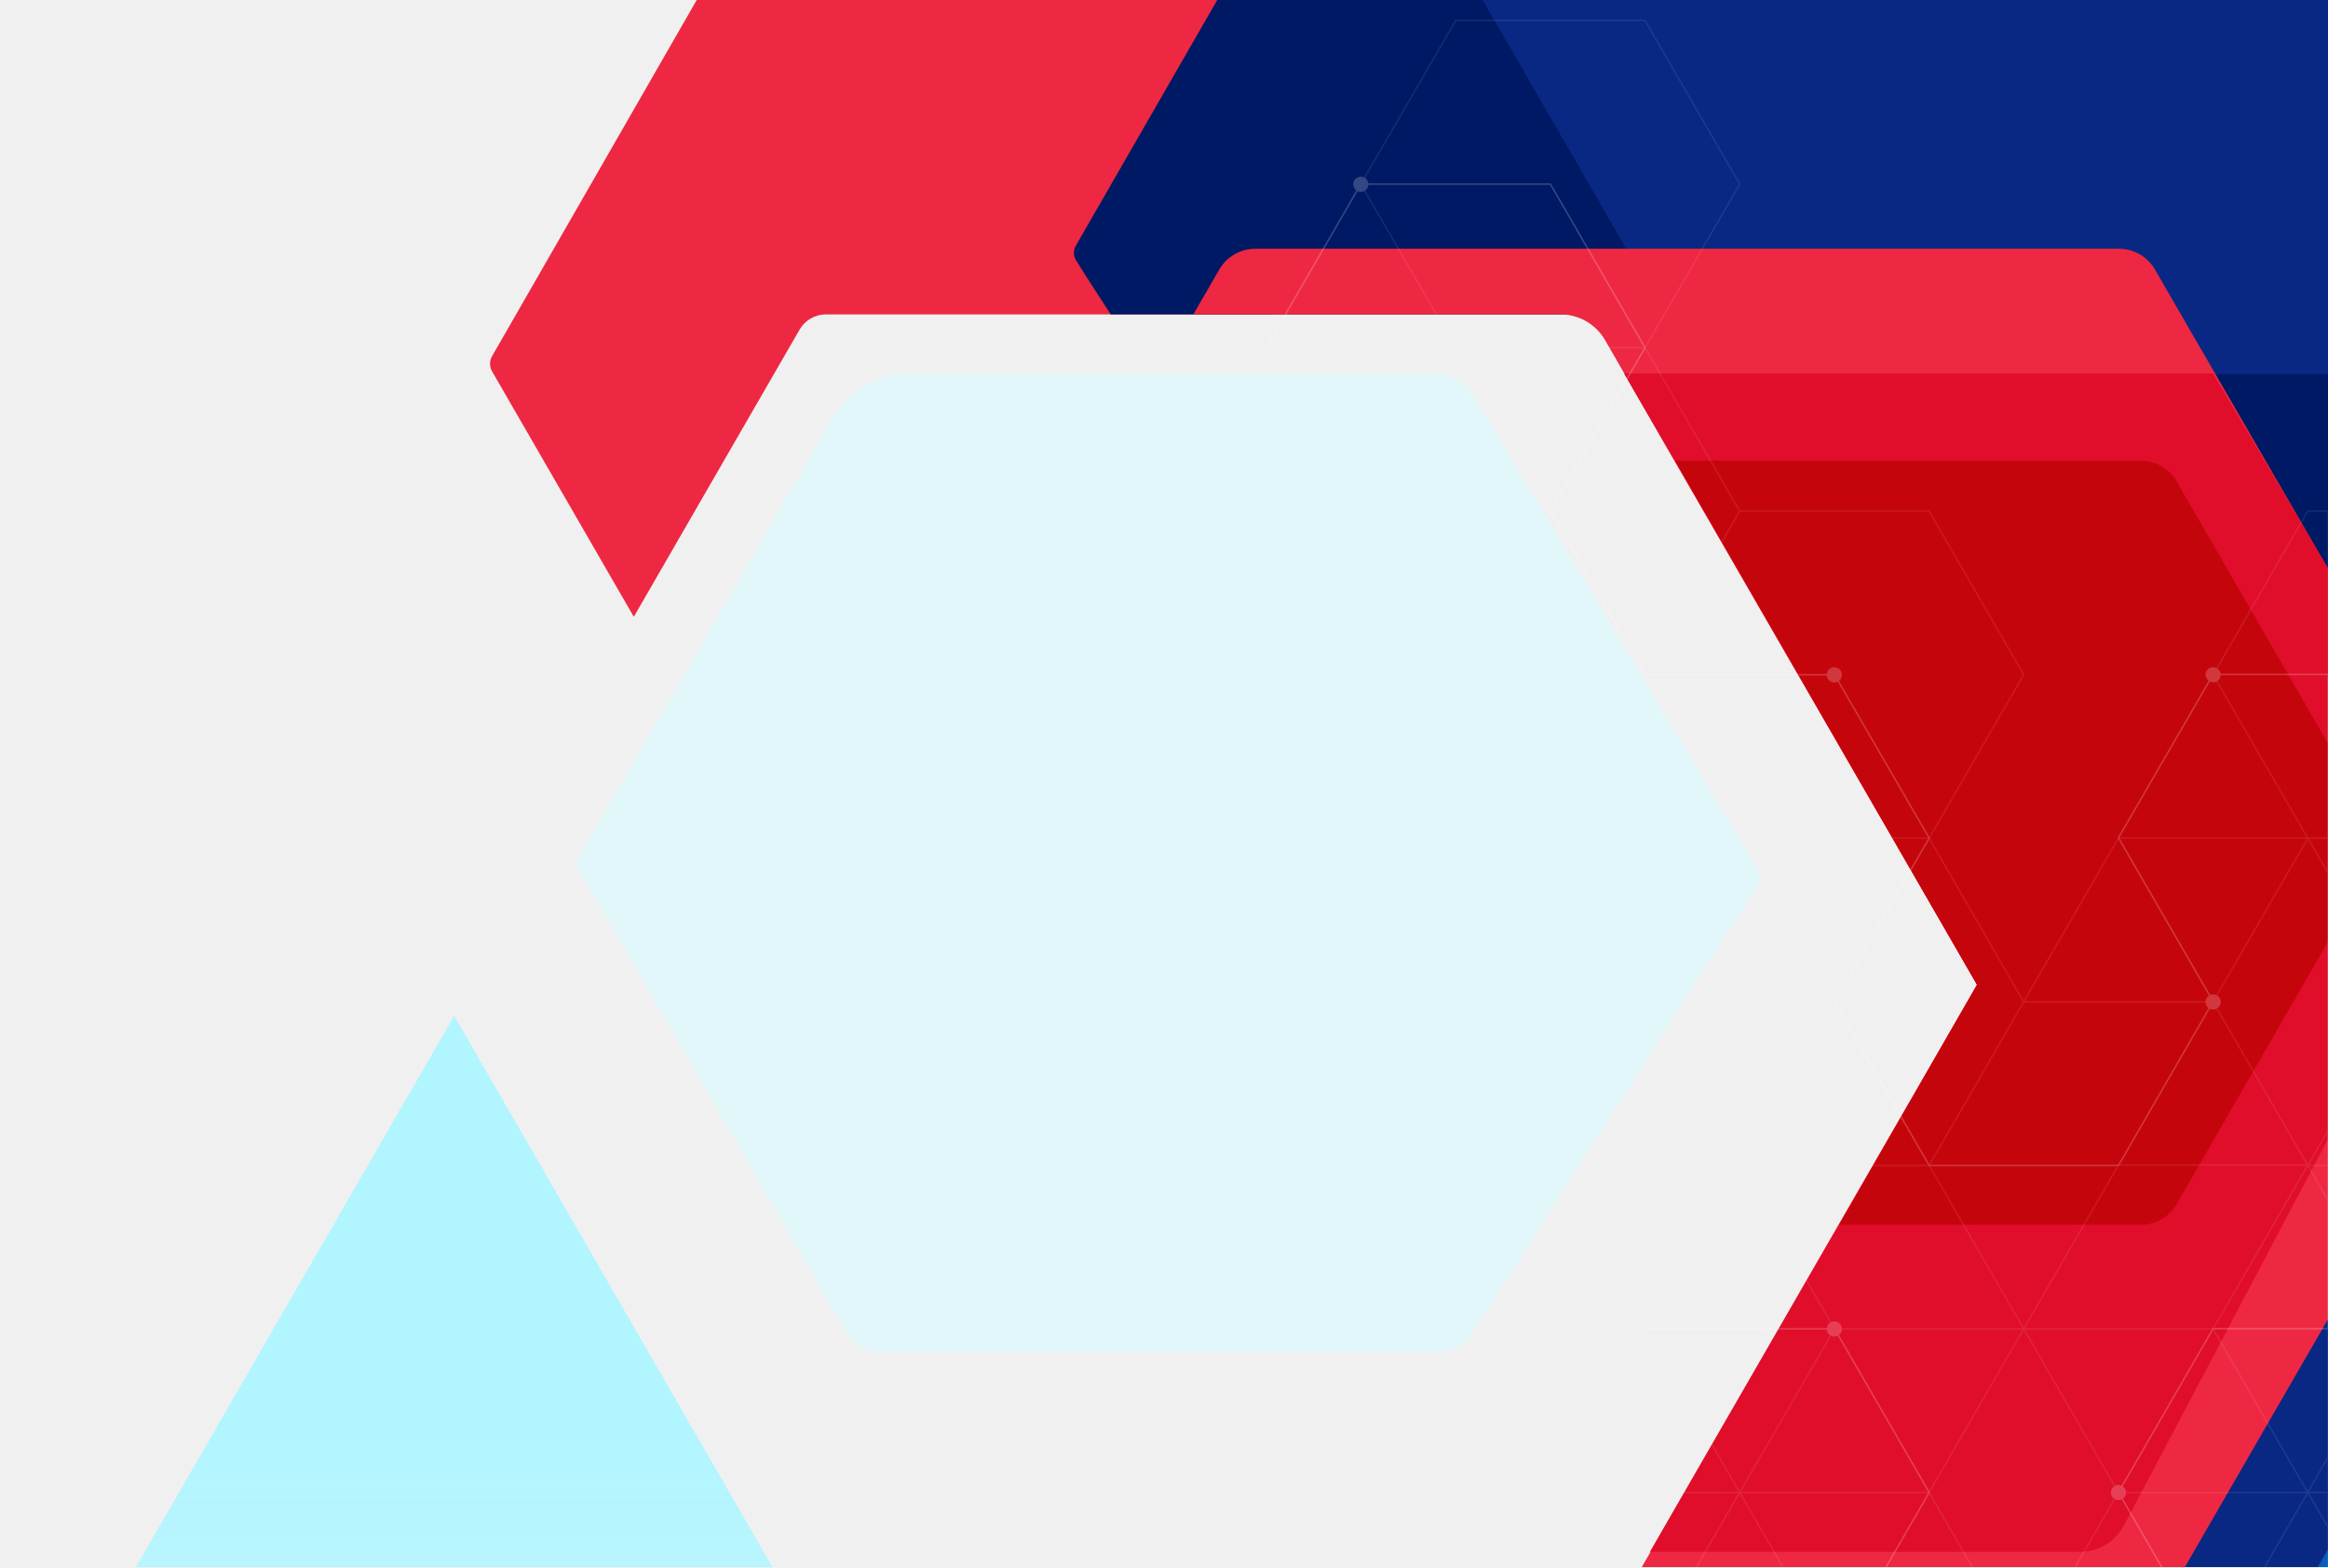
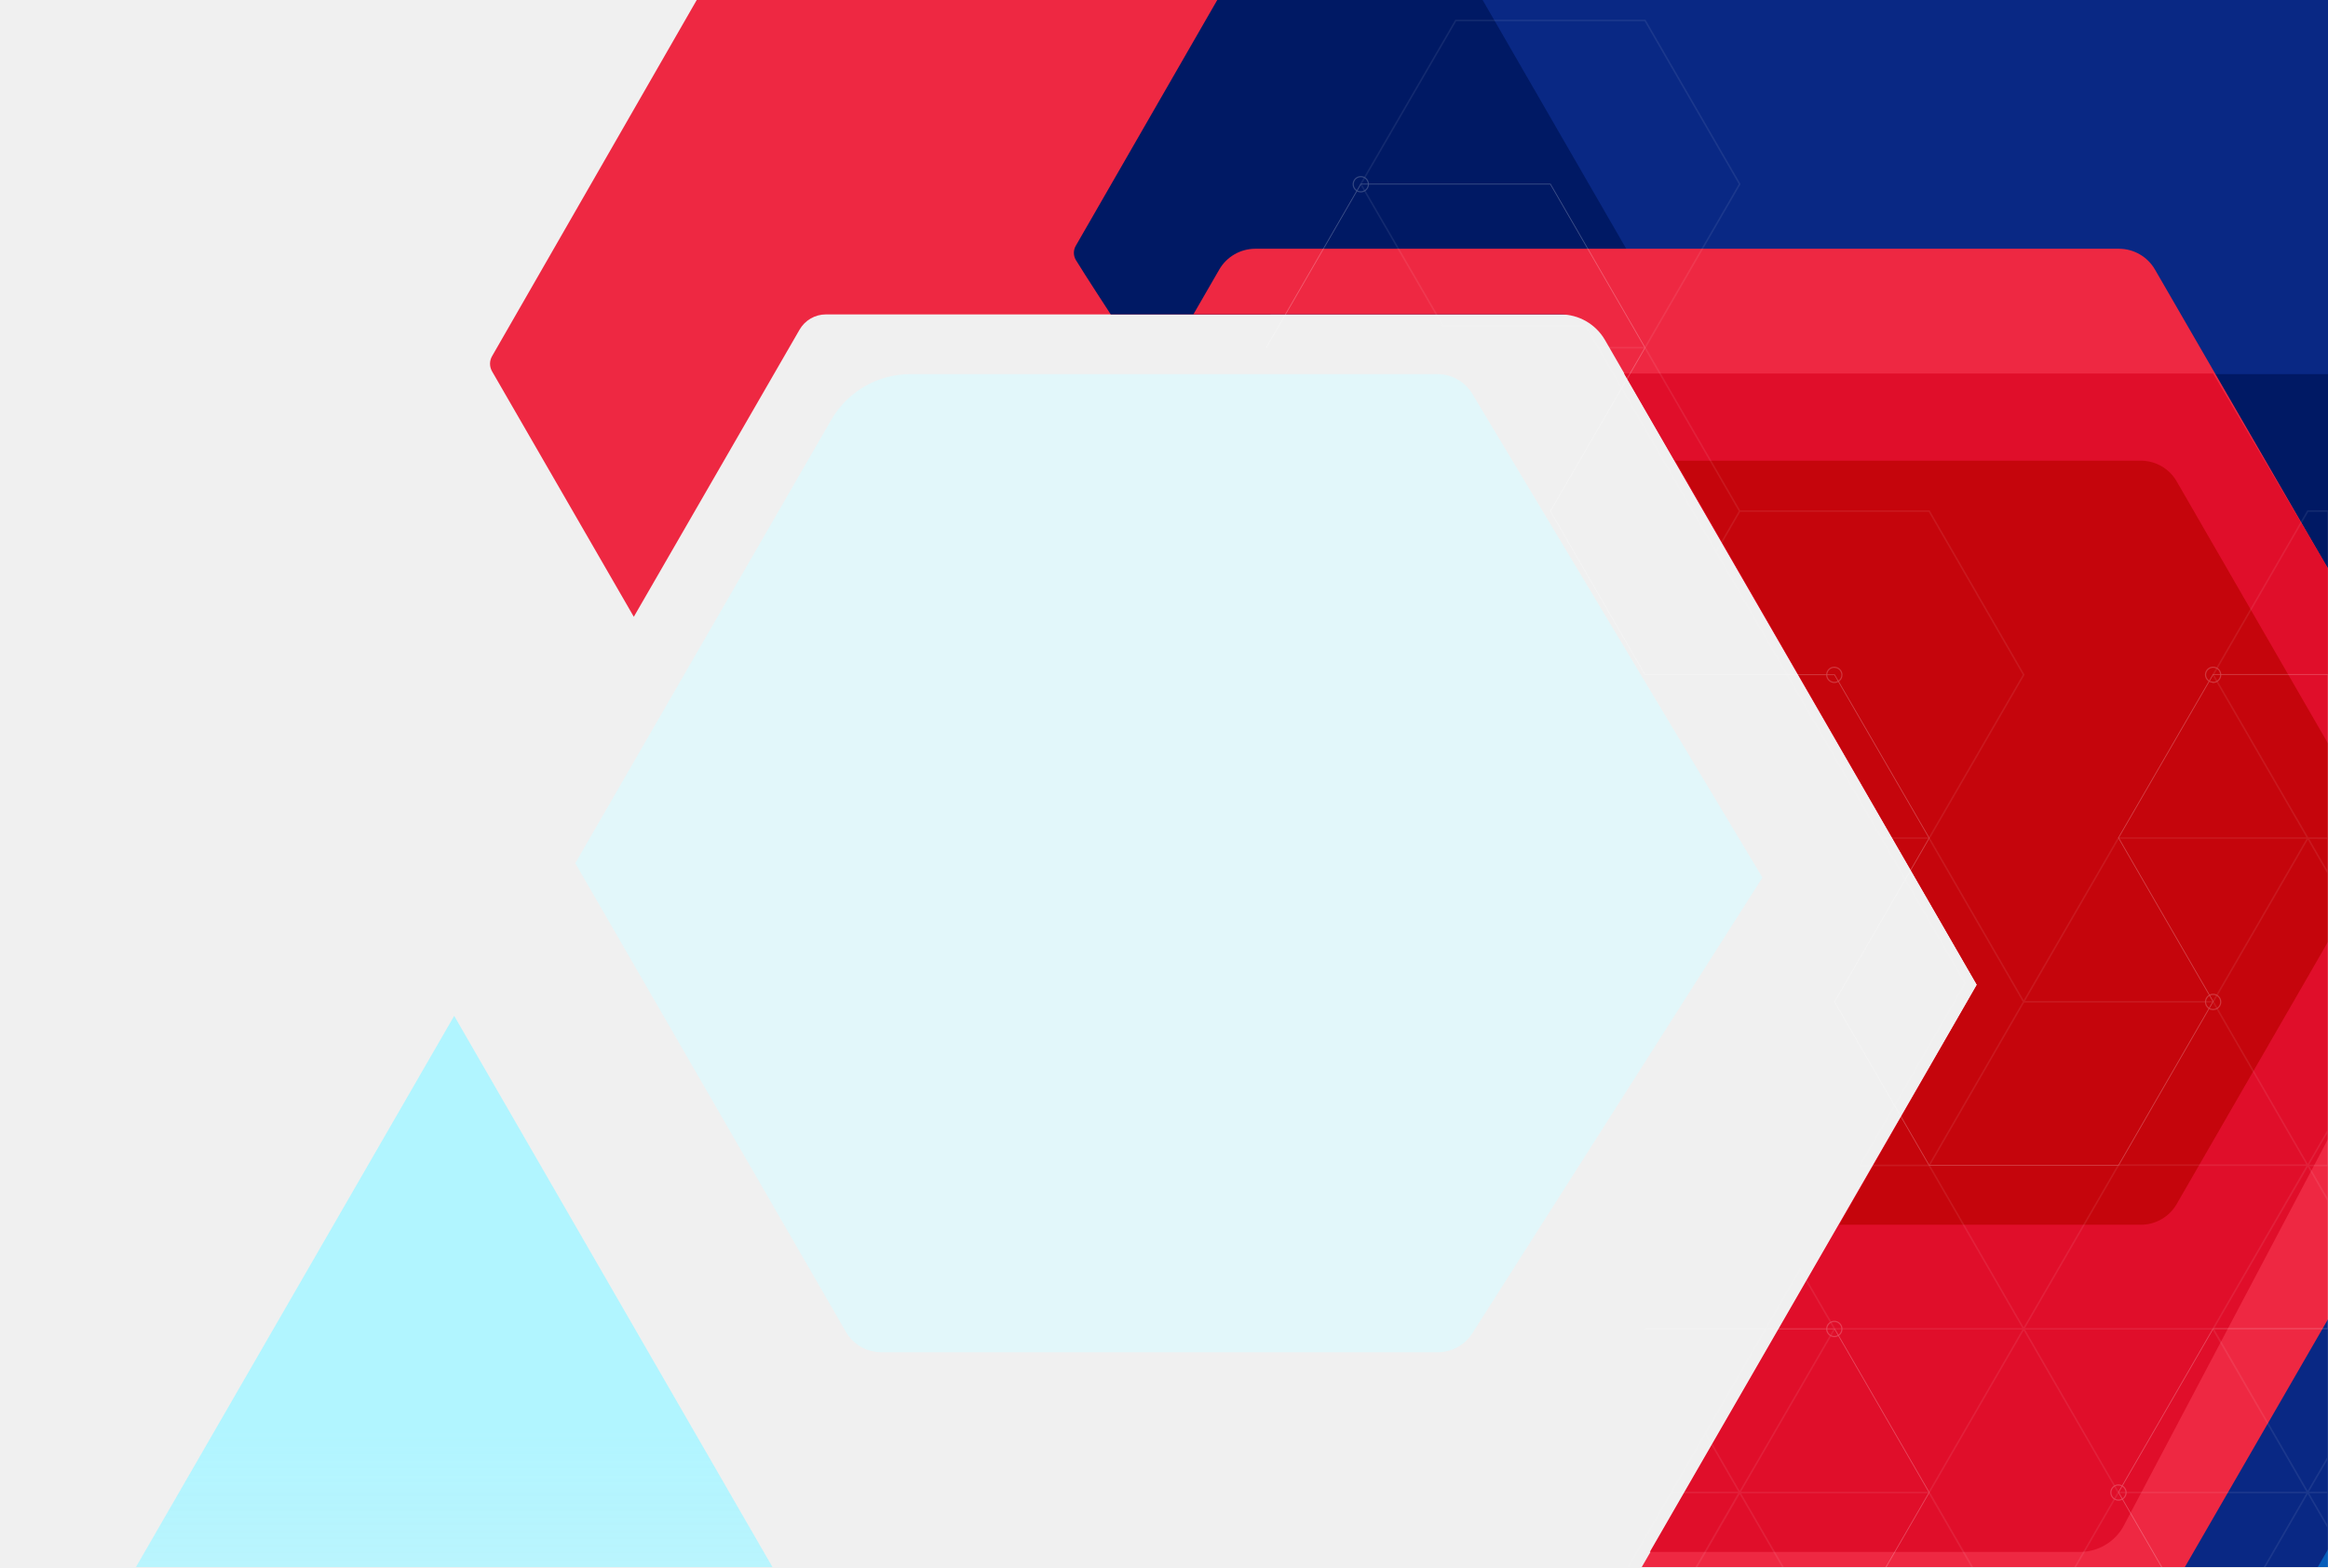
<svg xmlns="http://www.w3.org/2000/svg" viewBox="0 0 306 206" preserveAspectRatio="xMidYMin slice">
  <defs>
    <linearGradient id="gfx-hero__gradient" x1="0%" x2="0%" y1="100%" y2="0%">
      <stop offset="0" stop-color="#e2f7fa" stop-opacity="0" />
      <stop offset="0.8" stop-color="#b1f5ff" />
      <stop offset="1" stop-color="#b1f5ff" />
    </linearGradient>
  </defs>
  <g class="gfx-hero-home">
    <path fill="url(#gfx-hero__gradient)" d="M260.35,128.45l.6,1-49,85a6.42,6.42,0,0,1-5.54,3.19H112.47a7.29,7.29,0,0,1-6.32-3.65L59.7,133.54-109,425.75H306V128.45Z" />
    <path fill="#ee2842" d="M83.31,81.08,105.1,43.33a4,4,0,0,1,3.46-2H167V0H91.58L64.68,46.82a2,2,0,0,0,0,2Z" />
    <path fill="#001964" d="M160,0,141.41,32.3a1.84,1.84,0,0,0,0,1.87C142.52,36,146,41.33,146,41.33H260l46,37.42V0Z" />
    <polygon fill="#092884" points="223.27 49.18 306 49.18 306 0 194.88 0 223.27 49.18" />
    <path fill="#c5050c" d="M206.36,217.64H159.43L191.36,273a9.13,9.13,0,0,0,7.91,4.56H306V201.75S208.64,217.64,206.36,217.64Z" />
    <path fill="#ee2842" d="M283.26,35.44a5.47,5.47,0,0,0-4.74-2.74H165a5.47,5.47,0,0,0-4.74,2.74l-3.4,5.89h48.26a6.75,6.75,0,0,1,5.84,3.36l48.95,84.79-49,85a6.42,6.42,0,0,1-5.54,3.19h-41.4l6.58,11.4a6.33,6.33,0,0,0,5.49,3.17H306V74.75Z" />
    <polygon fill="#092884" points="306 173.42 272.08 232.16 306 290.91 306 173.42" />
    <path fill="#065dba" d="M306,203.67l-13.79,23.89a9.13,9.13,0,0,0,0,9.13L306,260.58Z" />
    <path fill="#e00e2a" d="M290.9,49.1H213.47l46.39,80.35-43,74.56h56.51a6.57,6.57,0,0,0,5.7-3.29l26.94-51v-75Z" />
    <path fill="#e2f7fa" d="M188.94,49.18H119.66a12,12,0,0,0-10.39,6L75.62,113.47l35.57,61.61a5.35,5.35,0,0,0,4.64,2.68H189a5.38,5.38,0,0,0,4.52-2.48l38.14-59.92L193.53,51.78A5.36,5.36,0,0,0,188.94,49.18Z" />
    <path fill="#c5050c" d="M306,97.73,286.11,63.28a5.44,5.44,0,0,0-4.72-2.72H220.2l39.66,68.89L241.76,161h39.63a5.44,5.44,0,0,0,4.72-2.72L306,123.8Z" />
-     <g class="gfx-hero-home__pattern" opacity="0.2">
-       <path fill="none" stroke="#fff" stroke-width="0.2" opacity="0.4" d="M216.23,2.69H191.35L178.87,24.2l10.79,18.6h18.75l1.68,2.91h6.14L228.67,24.2Zm87.11,64.5L290.9,88.7l12.44,21.47H306v-43ZM216.23,45.71h-6.14l15.49,26.83,3.09-5.35Zm37.35,21.48H228.67l-3.09,5.35,21.72,37.63h6.28L266,88.7Zm49.76,43L290.9,131.69l12.44,21.51H306v-43ZM266,174.68H241.14l-4.54-7.82L224.17,188.4l-4.5,7.79h9l12.47,21.51H266l12.44-21.51ZM253.58,153.2,266,131.69l-12.44-21.52H247.3l11,19.08L244.49,153.2Zm37.32-21.51H266L253.58,153.2,266,174.68H290.9l12.44-21.48Zm0,43H266l-12.44,21.51L266,217.7H290.9l12.44-21.51Zm12.44,21.51L290.9,174.68H266l12.44,21.51L266,217.7H290.9l12.44,21.48H306v-43Zm-83.67,0-11.26,19.5H190.18l1.17,2h24.88l12.44-21.51Zm4.5-7.79-4.5,7.79-11.26,19.5H190.18l1.17,2h24.88l12.44-21.51Zm29.41,7.79H228.67L216.23,217.7l12.44,21.48h24.91L266,217.7Zm49.76,43L290.9,260.69l12.44,21.51H306v-43ZM115.51,215.69l1.17,2h24.88l1.16-2Zm150.51,2-12.44,21.48H228.67l-12.44,21.51,12.44,21.51h24.91l24.88-43Zm37.32-107.53H278.46L266,131.69,253.58,153.2,266,174.68H290.9l12.44-21.48,2.66-4.58V114.76Zm0,43H278.46L266,174.68l12.44,21.51h24.88l2.66-4.58V157.78Zm0,0L290.9,174.68l12.44,21.51,2.66,4.58v-43ZM236.6,166.86,224.17,188.4l-4.5,7.79h9l12.47-21.51ZM266,174.68H241.14l-12.47,21.51,12.47,21.51H266l12.44-21.51Zm0,43H241.14l-12.47,21.48,12.47,21.51H266l12.44-21.51Zm24.88-43H266l12.44,21.51L266,217.7H290.9l12.44-21.51Zm0,0H266l12.44,21.51L266,217.7H290.9l12.44-21.51Zm0,0H266l12.44,21.51L266,217.7H290.9l12.44-21.51Zm12.44,64.5H278.46L266,260.69l12.44,21.51h24.88l2.66-4.58V243.76Zm-12.44-64.5H266l12.44,21.51L266,217.7H290.9l12.44-21.51Zm0,0H266l12.44,21.51L266,217.7H290.9l12.44-21.51Zm-125.63,41H117.84l-1.16,2,12.44,21.48H154l12.43-21.48Zm75.87,2-12.47-21.51L216.23,217.7l12.44,21.48h24.91L266,217.7Zm0,0-12.47-21.51L216.23,217.7l12.44,21.48h24.91L266,217.7Zm0,0-12.47-21.51L216.23,217.7l12.44,21.48h24.91L266,217.7Zm-74.71,0L154,239.18l12.43,21.51h24.92l12.44-21.51L191.35,217.7Zm74.71,0-12.47-21.51L216.23,217.7l12.44,21.48h24.91L266,217.7Zm0,0-12.47-21.51L216.23,217.7l12.44,21.48h24.91L266,217.7Zm0,0-12.47-21.51L216.23,217.7l12.44,21.48h24.91L266,217.7Zm-12.47,21.48H203.79l-12.44,21.51,12.44,21.51h24.88l12.47-21.51Zm74.67,43H278.46L266,303.68l12.44,21.51h24.88l2.66-4.58V286.78Zm0,43,2.66,4.58v-9.16ZM116.68,217.7H91.76L79.33,239.18l12.43,21.51h24.92l12.44-21.51Zm112,64.5H203.79l-12.44,21.48,12.44,21.51h24.88l12.47-21.51Zm74.67,86,2.66,4.58v-9.17Z" />
-       <path fill="none" stroke="#fff" stroke-width="0.2" d="M216.23,174.68h24.91l12.44,21.51L241.14,217.7H216.23m-87.11,21.48,12.44-21.48h24.87l12.44,21.48h24.92l12.44,21.51L203.79,282.2l12.44,21.48h24.91l12.44-21.48-12.44-21.51,12.44-21.51h24.88l12.44,21.51L278.46,282.2l12.44,21.48H306v-86H290.9l-12.44-21.51,12.44-21.51H306v-86H290.9l-12.44,21.47,12.44,21.52L278.46,153.2H253.58l-12.44-21.51,12.44-21.52L241.14,88.7H216.23L203.79,67.19l12.44-21.48L203.79,24.2H178.87L166.43,45.71" />
-       <path fill="#fff" d="M178.87,23.22a1,1,0,1,0,1,1A1,1,0,0,0,178.87,23.22ZM216.23,302.7a1,1,0,1,0,1,1A1,1,0,0,0,216.23,302.7Zm-87.11-64.5a1,1,0,1,0,1,1A1,1,0,0,0,129.12,238.2Zm37.31-21.48a1,1,0,1,0,1,1A1,1,0,0,0,166.43,216.72Zm37.36,21.48a1,1,0,1,0,1,1A1,1,0,0,0,203.79,238.2Zm87.11,21.51a1,1,0,1,0,1,1A1,1,0,0,0,290.9,259.71Zm-49.79-172a1,1,0,1,0,1,1A1,1,0,0,0,241.11,87.72Zm49.79,43a1,1,0,1,0,1,1A1,1,0,0,0,290.9,130.71Zm0-41a1,1,0,1,0-1-1A1,1,0,0,0,290.9,89.68Zm0,127a1,1,0,1,0,1,1A1,1,0,0,0,290.9,216.72Zm-37.32,64.51a1,1,0,0,0,0,1.95,1,1,0,1,0,0-1.95ZM241.11,173.7a1,1,0,1,0,0,2,1,1,0,0,0,0-2Zm12.47,64.5a1,1,0,1,0,1,1A1,1,0,0,0,253.58,238.2Zm24.88-43a1,1,0,1,0,1,1A1,1,0,0,0,278.46,195.21Z" />
+     <g class="gfx-hero-home__pattern" opacity="0.25" fill="none" stroke="#fff">
+       <path fill="none" stroke-width="0.2" opacity="0.3" d="M216.23,2.69H191.35L178.87,24.2l10.79,18.6h18.75l1.68,2.91h6.14L228.67,24.2Zm87.11,64.5L290.9,88.7l12.44,21.47H306v-43ZM216.23,45.71h-6.14l15.49,26.83,3.09-5.35Zm37.35,21.48H228.67l-3.09,5.35,21.72,37.63h6.28L266,88.7Zm49.76,43L290.9,131.69l12.44,21.51H306v-43ZM266,174.68H241.14l-4.54-7.82L224.17,188.4l-4.5,7.79h9l12.47,21.51H266l12.44-21.51ZM253.58,153.2,266,131.69l-12.44-21.52H247.3l11,19.08L244.49,153.2Zm37.32-21.51H266L253.58,153.2,266,174.68H290.9l12.44-21.48Zm0,43H266l-12.44,21.51L266,217.7H290.9l12.44-21.51Zm12.44,21.51L290.9,174.68H266l12.44,21.51L266,217.7H290.9l12.44,21.48H306v-43Zm-83.67,0-11.26,19.5H190.18l1.17,2h24.88l12.44-21.51Zm4.5-7.79-4.5,7.79-11.26,19.5H190.18l1.17,2h24.88l12.44-21.51Zm29.41,7.79H228.67L216.23,217.7l12.44,21.48h24.91L266,217.7Zm49.76,43L290.9,260.69l12.44,21.51H306v-43ZM115.51,215.69l1.17,2h24.88l1.16-2Zm150.51,2-12.44,21.48H228.67l-12.44,21.51,12.44,21.51h24.91l24.88-43Zm37.32-107.53H278.46L266,131.69,253.58,153.2,266,174.68H290.9l12.44-21.48,2.66-4.58V114.76Zm0,43H278.46L266,174.68l12.44,21.51h24.88l2.66-4.58V157.78Zm0,0L290.9,174.68l12.44,21.51,2.66,4.58v-43ZM236.6,166.86,224.17,188.4l-4.5,7.79h9l12.47-21.51ZM266,174.68H241.14l-12.47,21.51,12.47,21.51H266l12.44-21.51Zm0,43H241.14l-12.47,21.48,12.47,21.51H266l12.44-21.51Zm24.88-43H266l12.44,21.51L266,217.7H290.9l12.44-21.51Zm0,0H266l12.44,21.51L266,217.7H290.9l12.44-21.51Zm0,0H266l12.44,21.51L266,217.7H290.9l12.44-21.51Zm12.44,64.5H278.46L266,260.69l12.44,21.51h24.88l2.66-4.58V243.76Zm-12.44-64.5H266l12.44,21.51L266,217.7H290.9l12.44-21.51Zm0,0H266l12.44,21.51L266,217.7H290.9l12.44-21.51Zm-125.63,41H117.84l-1.16,2,12.44,21.48H154l12.43-21.48Zm75.87,2-12.47-21.51L216.23,217.7l12.44,21.48h24.91L266,217.7Zm0,0-12.47-21.51L216.23,217.7l12.44,21.48h24.91L266,217.7Zm0,0-12.47-21.51L216.23,217.7l12.44,21.48h24.91L266,217.7Zm-74.71,0L154,239.18l12.43,21.51h24.92l12.44-21.51L191.35,217.7Zm74.71,0-12.47-21.51L216.23,217.7l12.44,21.48h24.91L266,217.7Zm0,0-12.47-21.51L216.23,217.7l12.44,21.48h24.91L266,217.7Zm0,0-12.47-21.51L216.23,217.7l12.44,21.48h24.91L266,217.7Zm-12.47,21.48H203.79l-12.44,21.51,12.44,21.51h24.88l12.47-21.51Zm74.67,43H278.46L266,303.68l12.44,21.51h24.88l2.66-4.58V286.78Zm0,43,2.66,4.58v-9.16ZM116.68,217.7H91.76L79.33,239.18l12.43,21.51h24.92l12.44-21.51Zm112,64.5H203.79l-12.44,21.48,12.44,21.51h24.88l12.47-21.51Zm74.67,86,2.66,4.58v-9.17Z" />
+       <path fill="none" stroke="#fff" stroke-width="0.1" d="M216.23,174.68h24.91l12.44,21.51L241.14,217.7H216.23m-87.11,21.48,12.44-21.48h24.87l12.44,21.48h24.92l12.44,21.51L203.79,282.2l12.44,21.48h24.91l12.44-21.48-12.44-21.51,12.44-21.51h24.88l12.44,21.51L278.46,282.2l12.44,21.48H306v-86H290.9l-12.44-21.51,12.44-21.51H306v-86H290.9l-12.44,21.47,12.44,21.52L278.46,153.2H253.58l-12.44-21.51,12.44-21.52L241.14,88.7H216.23L203.79,67.19l12.44-21.48L203.79,24.2H178.87L166.43,45.71" />
+       <path fill="none" stroke="#fff" stroke-width="0.15" opacity="0.8" d="M178.87,23.22a1,1,0,1,0,1,1A1,1,0,0,0,178.87,23.22ZM216.23,302.7a1,1,0,1,0,1,1A1,1,0,0,0,216.23,302.7Zm-87.11-64.5a1,1,0,1,0,1,1A1,1,0,0,0,129.12,238.2Zm37.31-21.48a1,1,0,1,0,1,1A1,1,0,0,0,166.43,216.72Zm37.36,21.48a1,1,0,1,0,1,1A1,1,0,0,0,203.79,238.2Zm87.11,21.51a1,1,0,1,0,1,1A1,1,0,0,0,290.9,259.71Zm-49.79-172a1,1,0,1,0,1,1A1,1,0,0,0,241.11,87.72Zm49.79,43a1,1,0,1,0,1,1A1,1,0,0,0,290.9,130.71Zm0-41a1,1,0,1,0-1-1A1,1,0,0,0,290.9,89.68Zm0,127a1,1,0,1,0,1,1A1,1,0,0,0,290.9,216.72Zm-37.32,64.51a1,1,0,0,0,0,1.95,1,1,0,1,0,0-1.95ZM241.11,173.7a1,1,0,1,0,0,2,1,1,0,0,0,0-2Zm12.47,64.5a1,1,0,1,0,1,1A1,1,0,0,0,253.58,238.2Zm24.88-43a1,1,0,1,0,1,1A1,1,0,0,0,278.46,195.21Z" />
    </g>
    <path class="gfx-hero__image" fill="url(#hero-image)" d="M250.92,41.33H156.79l-46.15,79.93,45.6,79a1.89,1.89,0,0,0,1.63.94H252a1.87,1.87,0,0,0,1.63-.94L298.7,122.2a1.86,1.86,0,0,0,0-1.88L254.18,43.21A3.77,3.77,0,0,0,250.92,41.33Z" />
  </g>
</svg>
